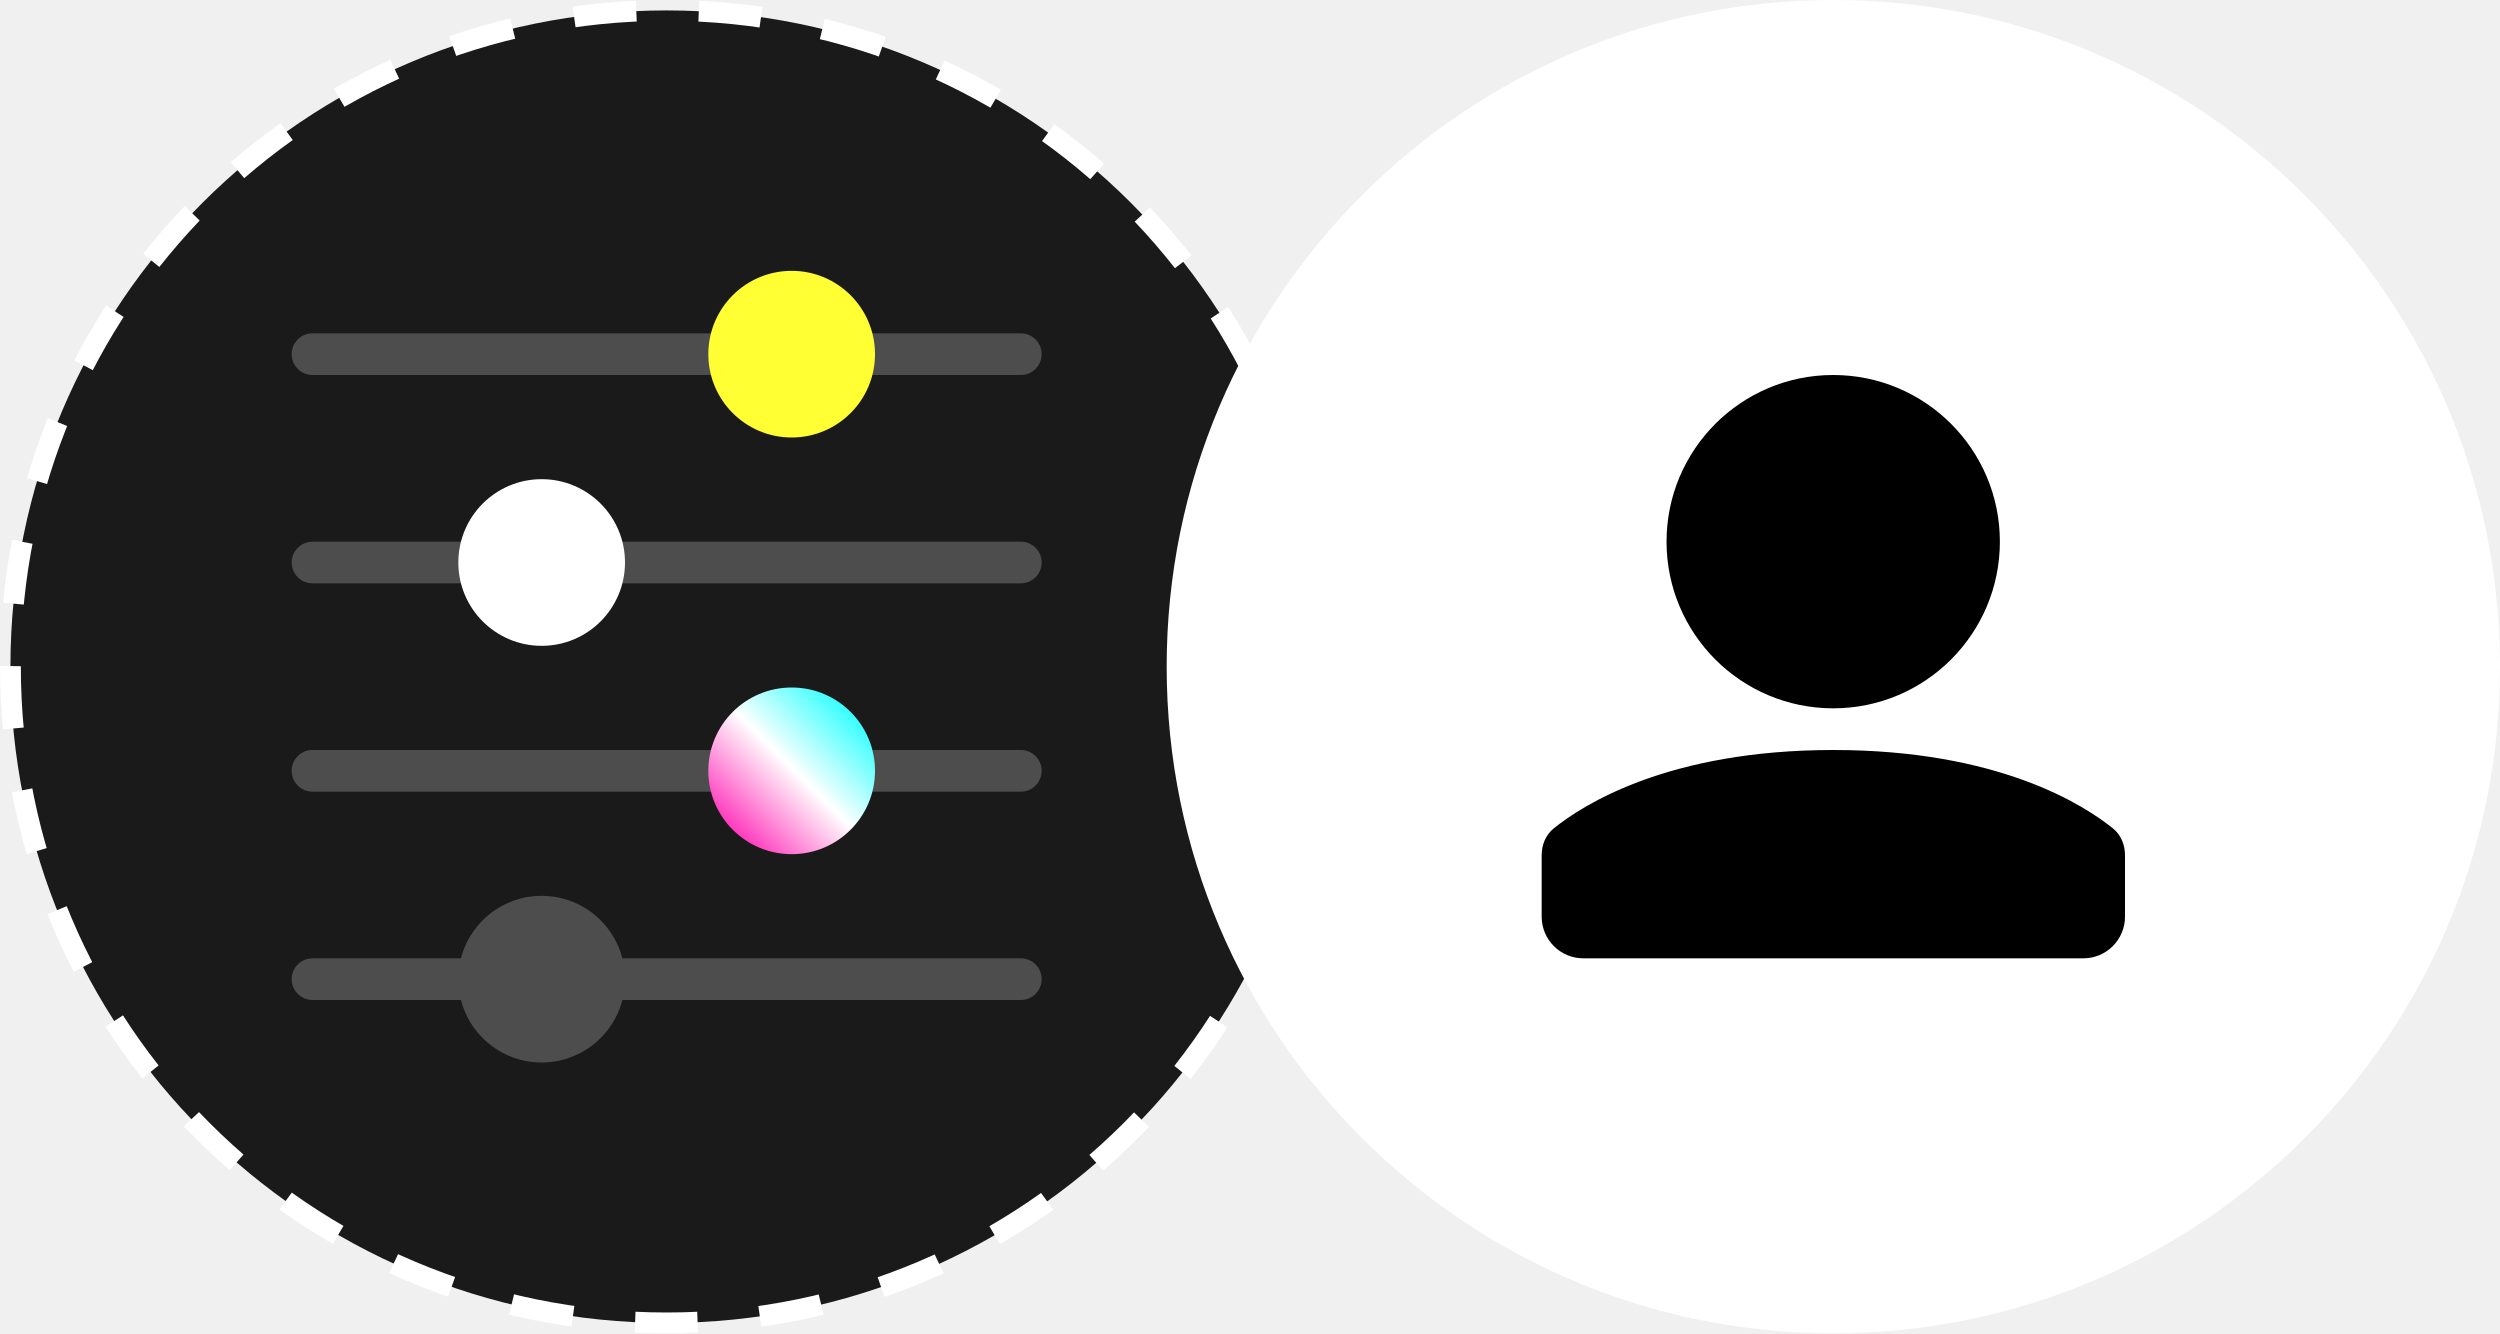
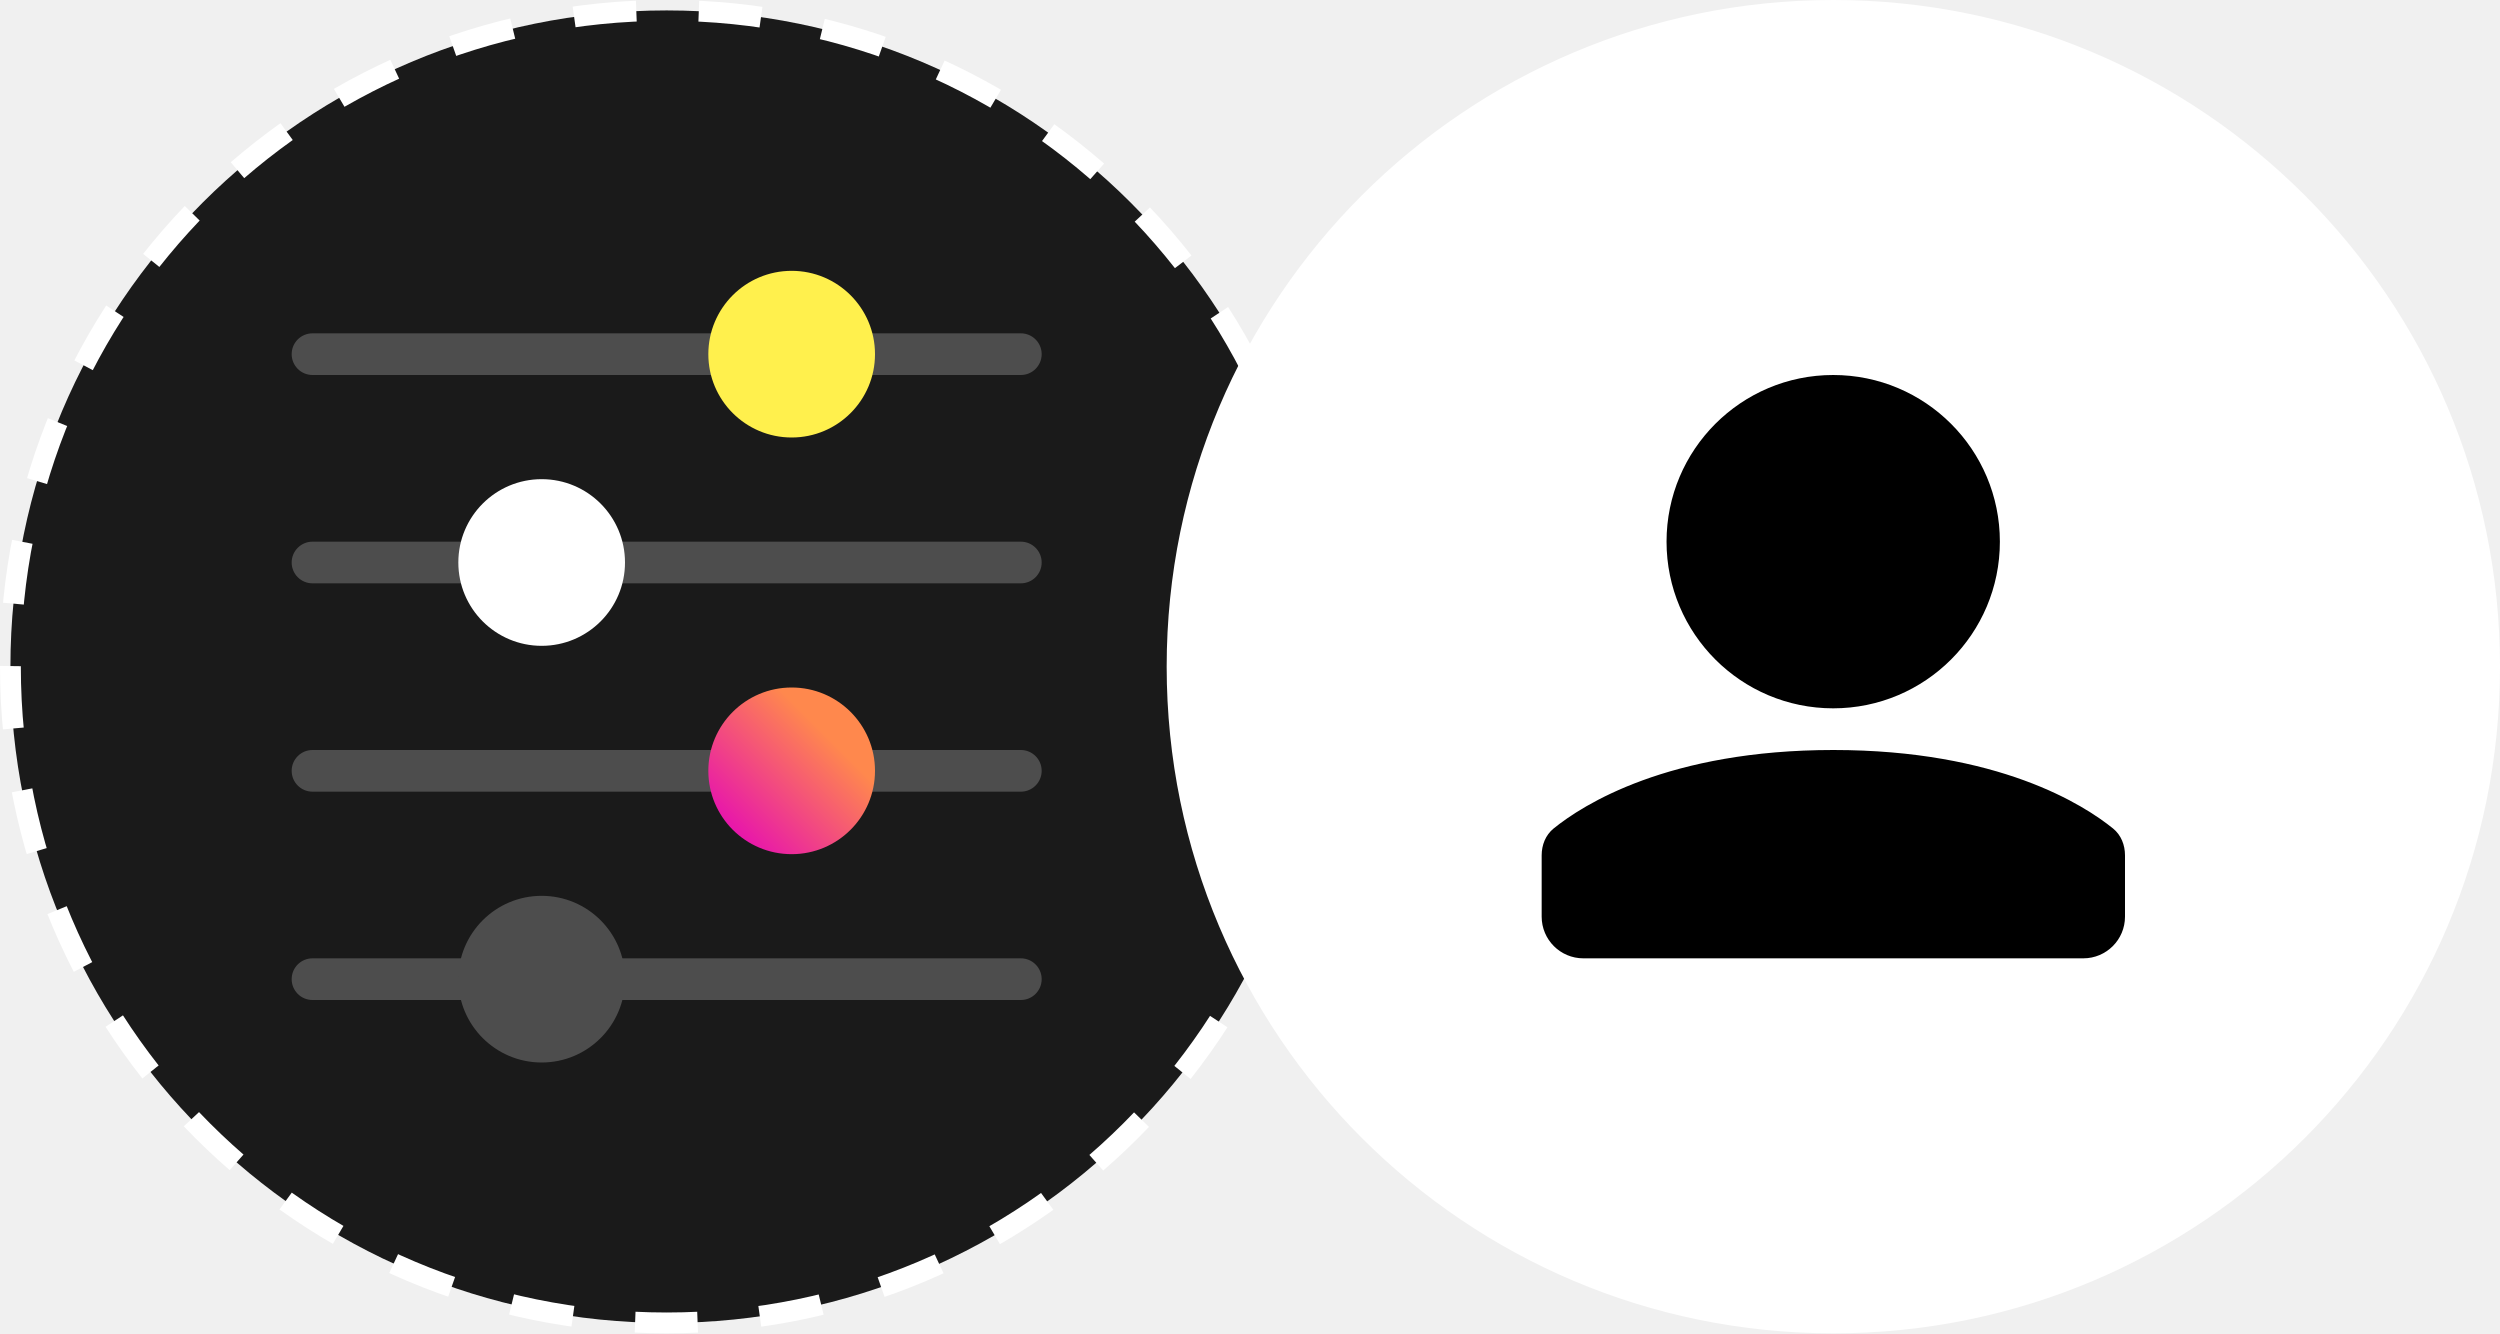
<svg xmlns="http://www.w3.org/2000/svg" width="120" height="64" viewBox="0 0 120 64" fill="none">
  <circle cx="32" cy="32" r="31.5" fill="#1A1A1A" stroke="white" stroke-dasharray="3 3" />
  <rect x="14" y="16" width="36" height="2" rx="1" fill="#4D4D4D" />
-   <circle cx="38" cy="17" r="4" fill="#FFFF33" />
+   <circle cx="38" cy="17" r="4" fill="#FFF04D" />
  <rect x="14" y="26" width="36" height="2" rx="1" fill="#4D4D4D" />
  <circle cx="26" cy="27" r="4" fill="white" />
  <rect x="14" y="36" width="36" height="2" rx="1" fill="#4D4D4D" />
-   <circle cx="38" cy="37" r="4" fill="url(#paint0_linear_505_2787)" />
+   <circle cx="38" cy="37" r="4" fill="url(#paint0_linear_174_1131)" />
  <rect x="14" y="46" width="36" height="2" rx="1" fill="#4D4D4D" />
  <circle cx="26" cy="47" r="4" fill="#4D4D4D" />
  <circle cx="88" cy="32" r="32" fill="white" />
  <circle cx="87.994" cy="26" r="7" fill="black" stroke="black" stroke-width="2" />
-   <path d="M74.5 41.058C74.5 40.681 74.64 40.358 74.887 40.157C76.209 39.086 80.202 36.5 88 36.5C95.798 36.5 99.791 39.086 101.113 40.157C101.36 40.358 101.5 40.681 101.5 41.058V44C101.5 44.828 100.828 45.5 100 45.5H76C75.172 45.5 74.5 44.828 74.5 44V41.058Z" fill="black" stroke="black" />
+   <path d="M101.5 41.058V44C101.5 44.828 100.828 45.5 100 45.5H76C75.172 45.5 74.5 44.828 74.5 44V41.058C74.5 40.681 74.64 40.358 74.887 40.157C76.209 39.086 80.202 36.5 88 36.5C95.798 36.5 99.791 39.086 101.113 40.157C101.36 40.358 101.5 40.681 101.5 41.058Z" fill="black" stroke="black" />
  <defs>
-     <linearGradient id="paint0_linear_505_2787" x1="42" y1="33" x2="33.5" y2="41.5" gradientUnits="userSpaceOnUse">
-       <stop offset="0.132" stop-color="#33FFFF" />
-       <stop offset="0.463" stop-color="white" />
-       <stop offset="0.816" stop-color="#FF33BB" />
+     <linearGradient id="paint0_linear_174_1131" x1="42" y1="33" x2="34" y2="41" gradientUnits="userSpaceOnUse">
+       <stop offset="0.289" stop-color="#FF884D" />
+       <stop offset="0.961" stop-color="#E300BD" />
    </linearGradient>
  </defs>
</svg>
